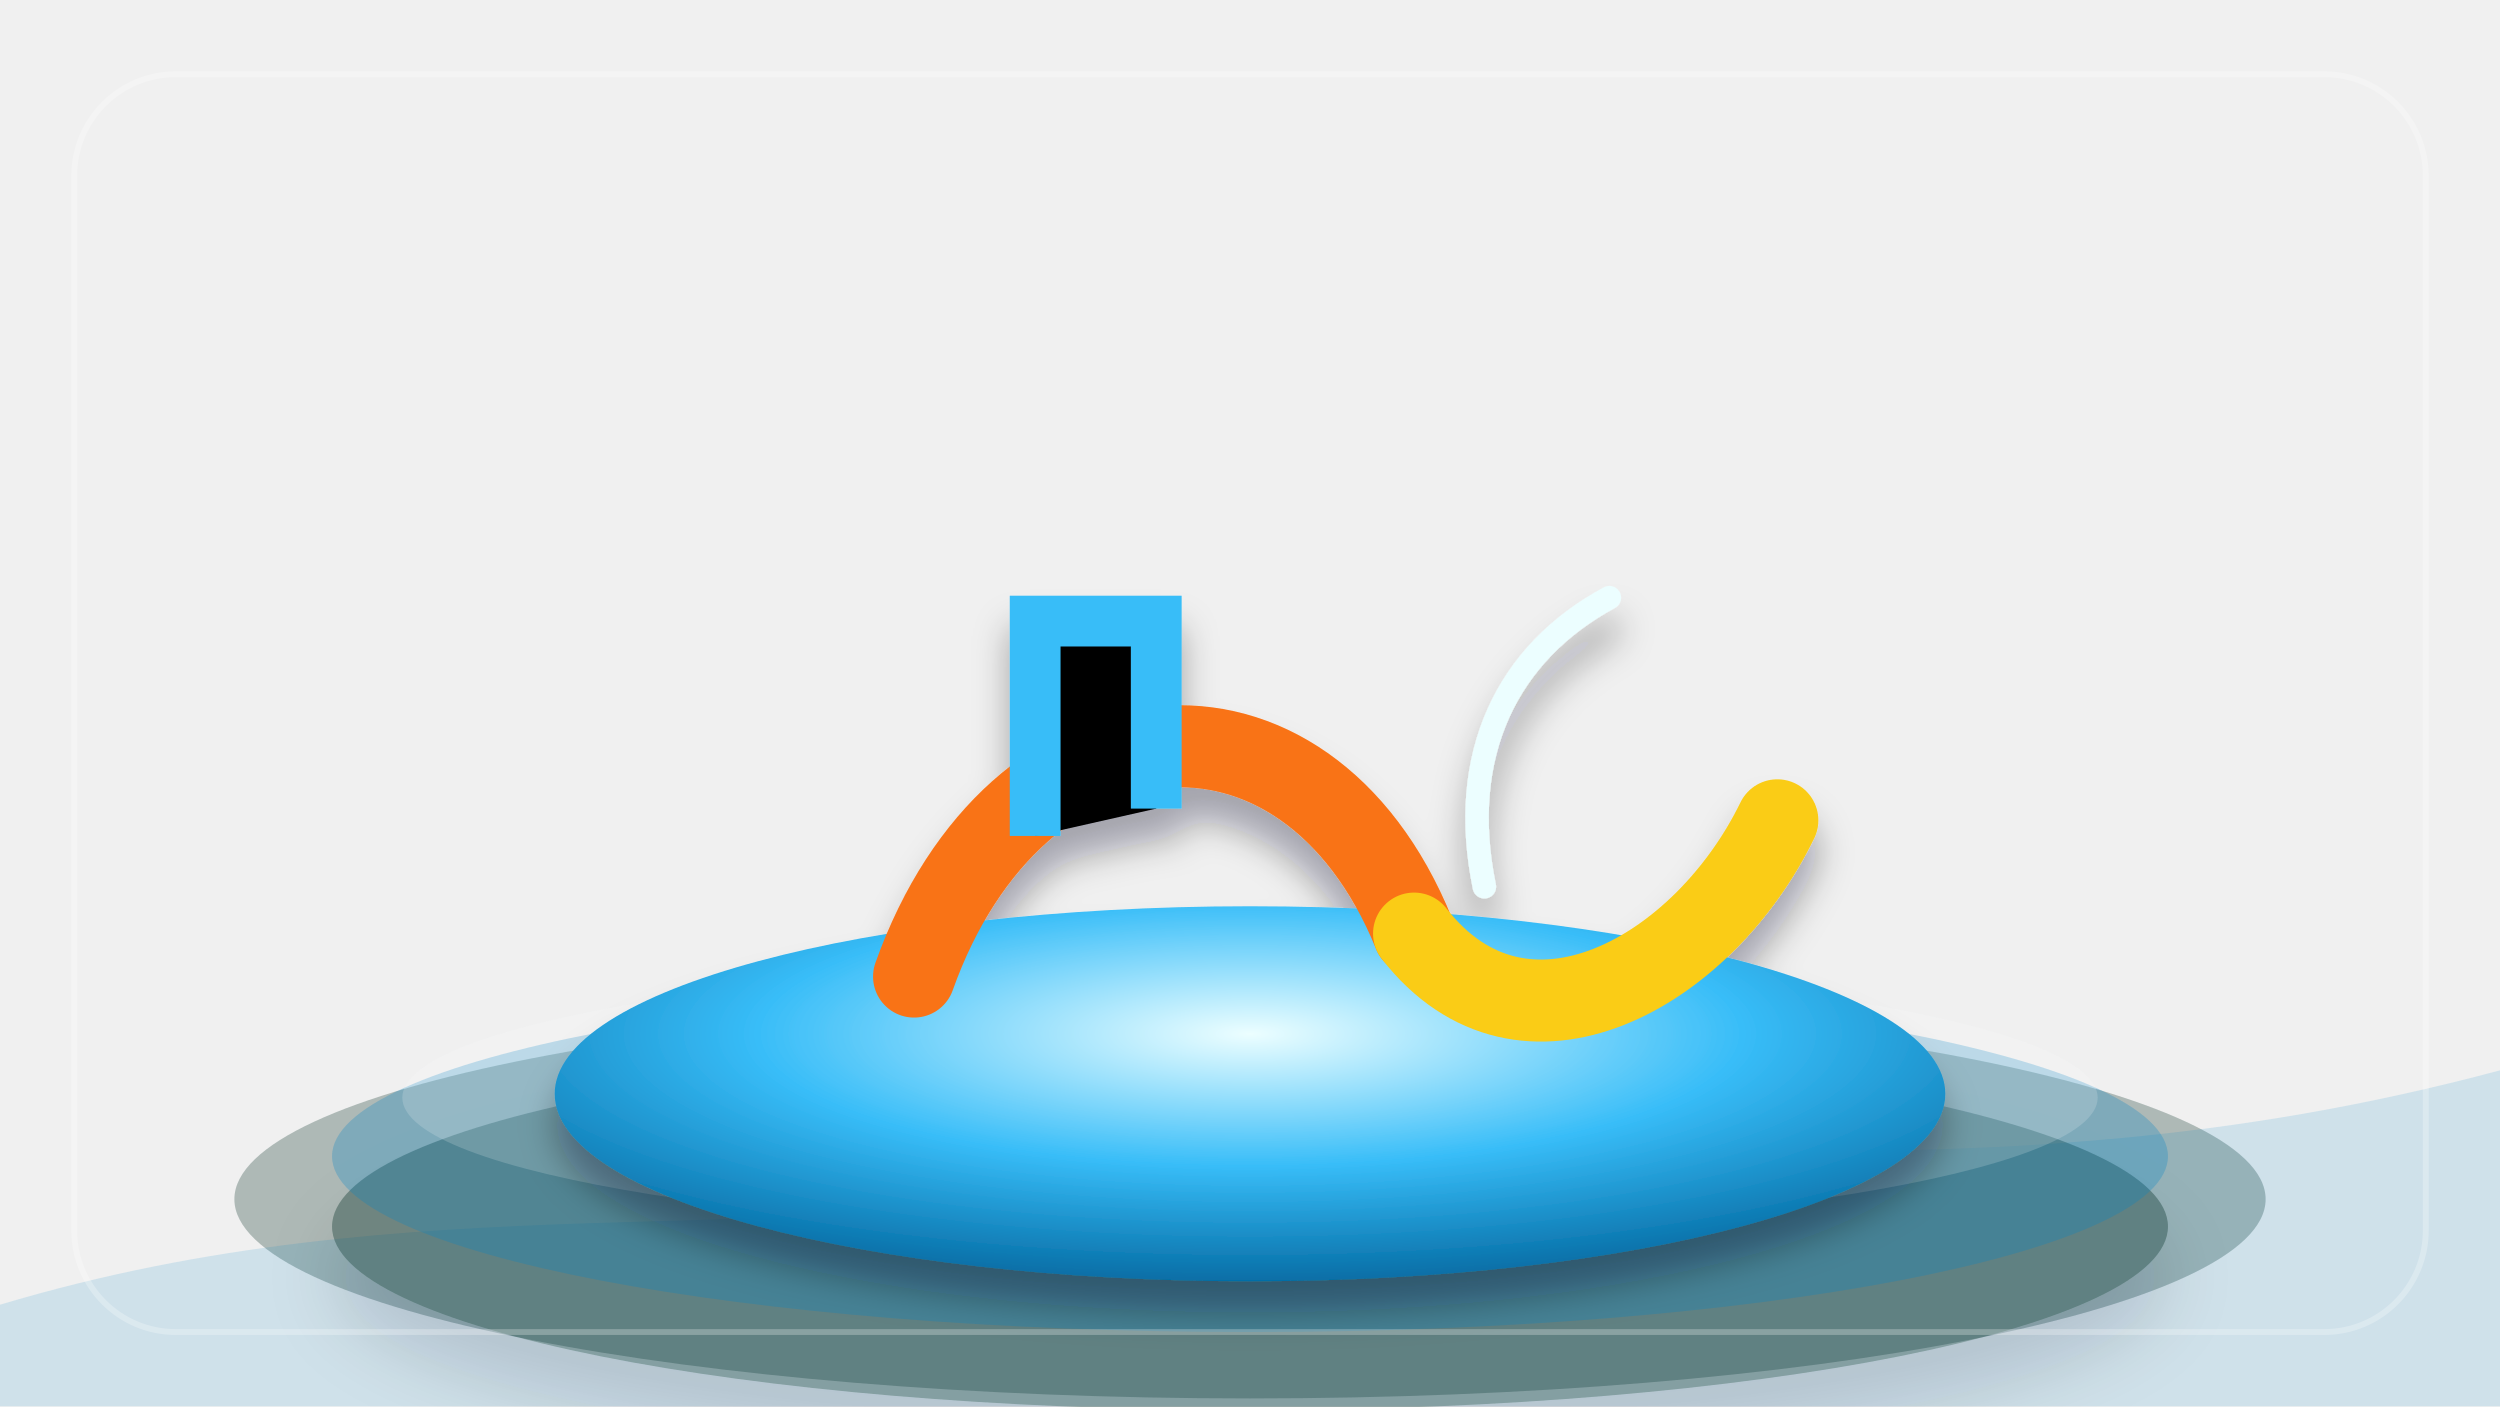
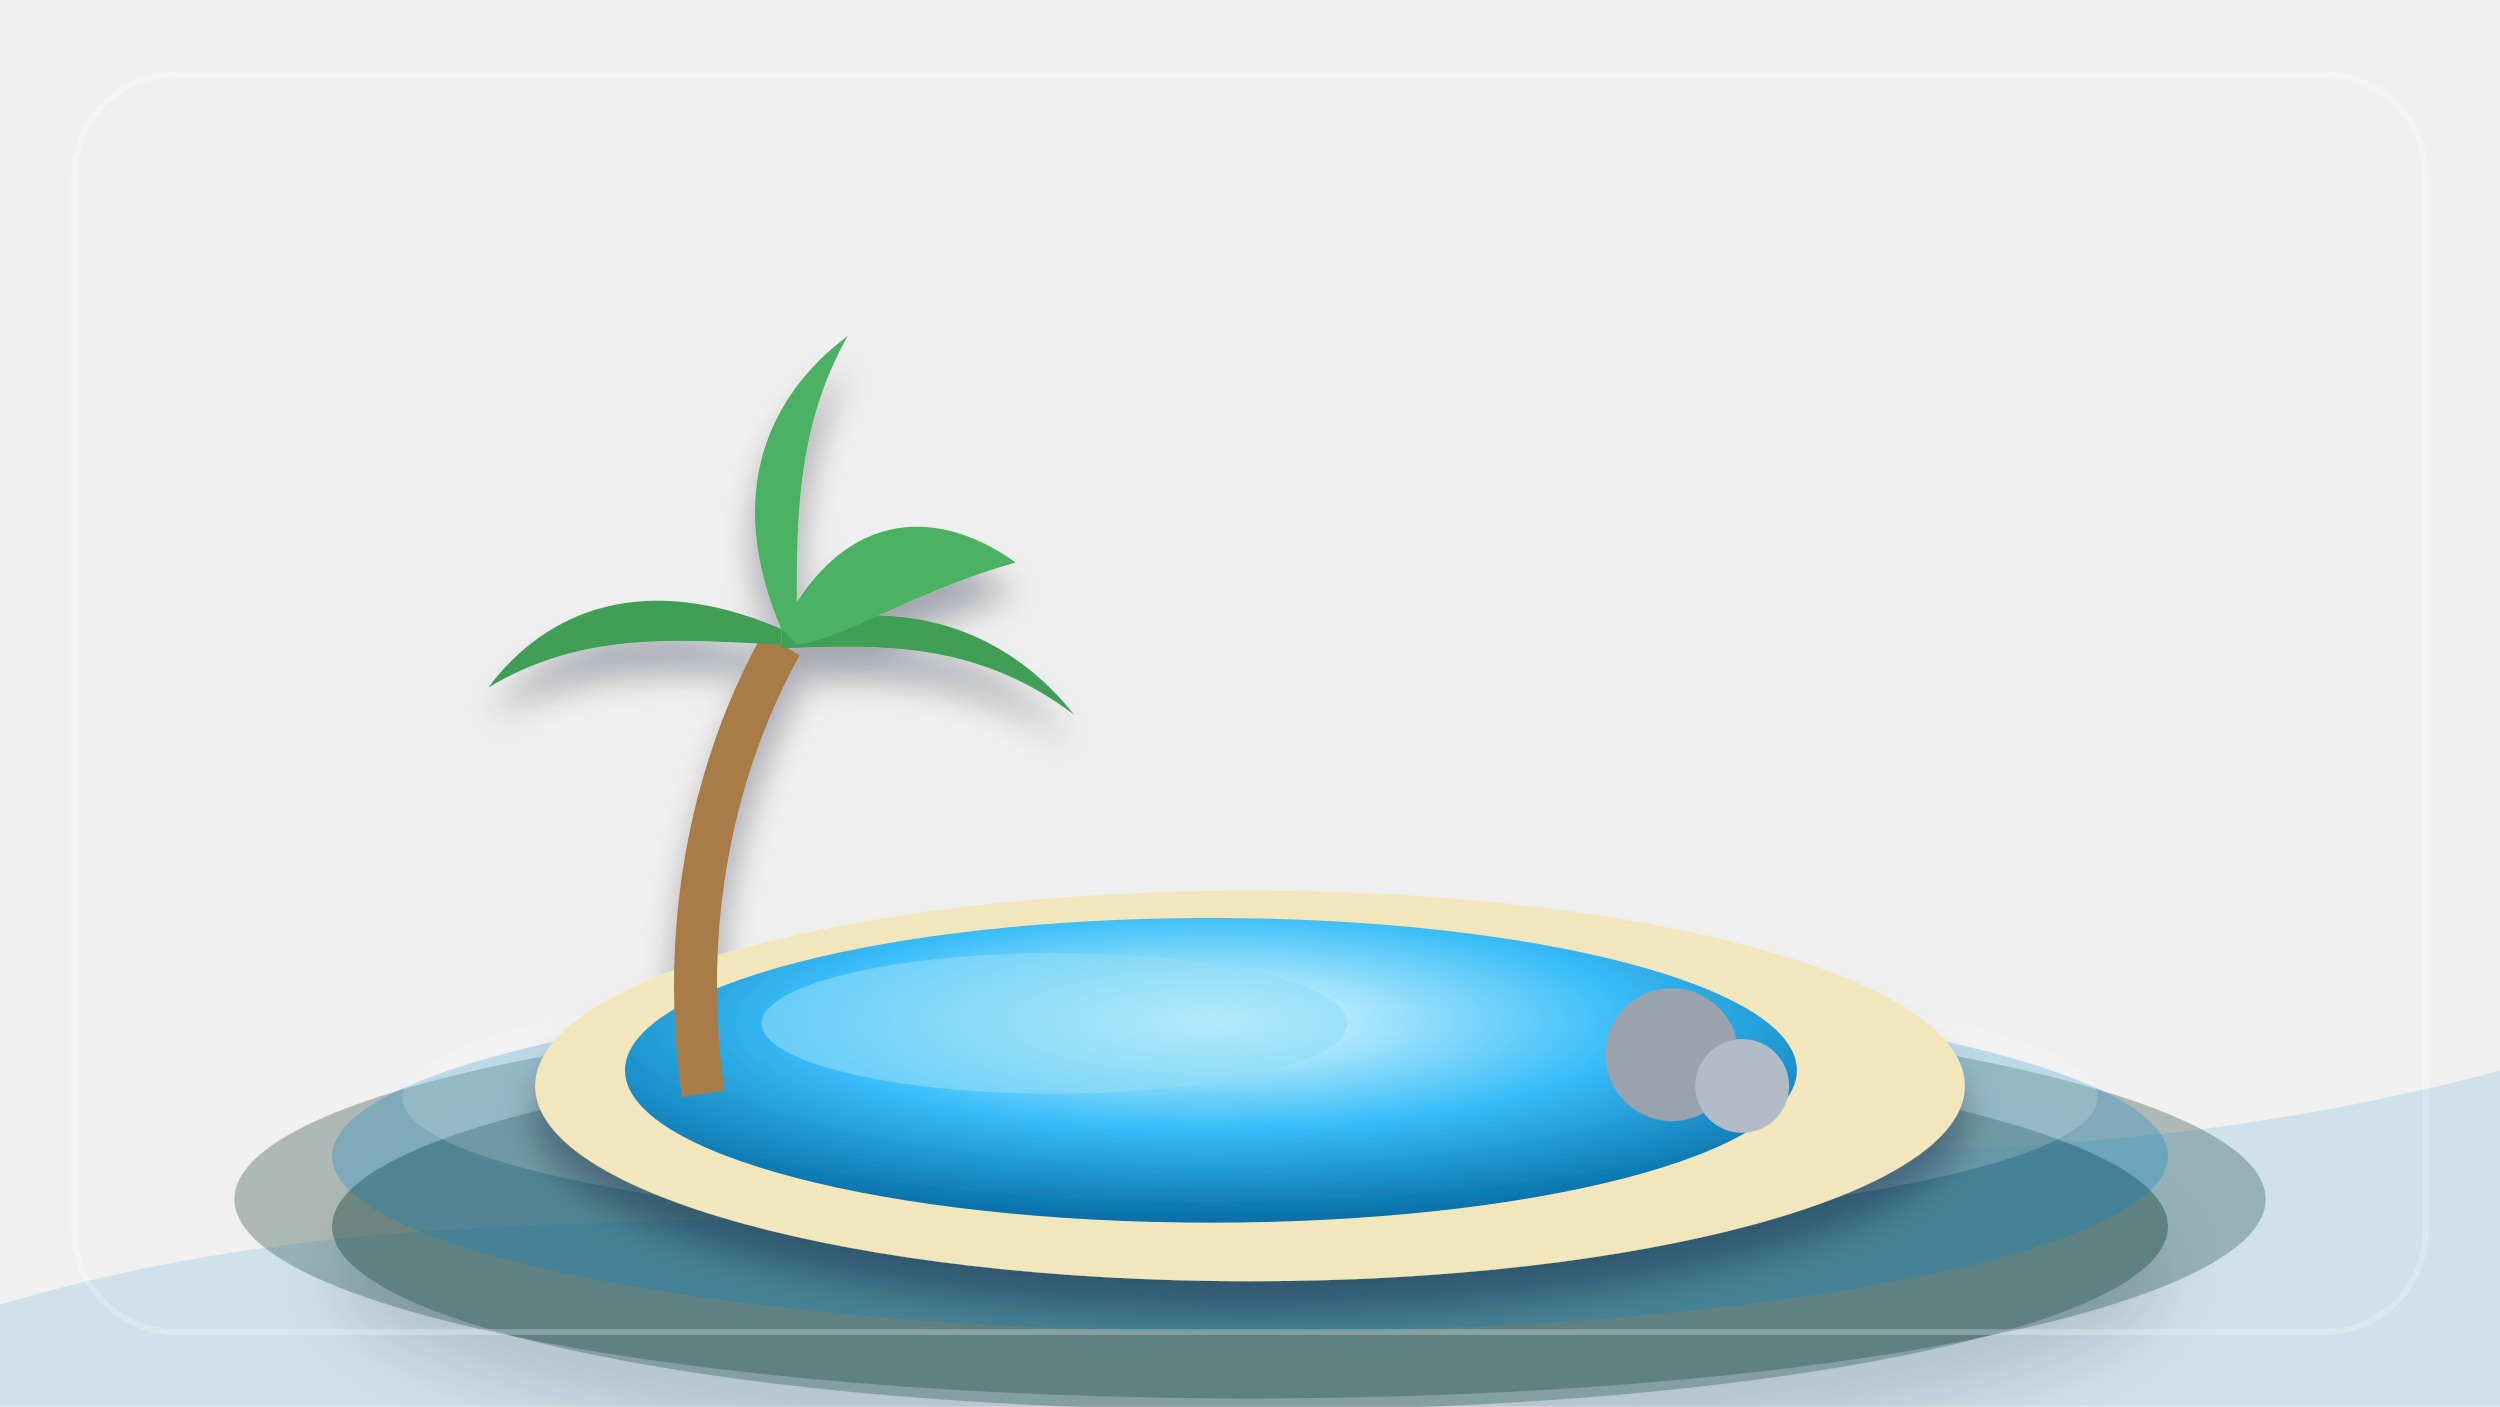
<svg xmlns="http://www.w3.org/2000/svg" viewBox="0 0 1280 720" role="img" aria-label="water_park marketplace render">
  <defs>
    <linearGradient id="front" x1="0" x2="1" y1="0" y2="1">
      <stop offset="0" stop-color="#f8fafc" />
      <stop offset="0.42" stop-color="#0284c7" />
      <stop offset="1" stop-color="#111827" />
    </linearGradient>
    <linearGradient id="roof" x1="0" x2="1" y1="0" y2="1">
      <stop offset="0" stop-color="#60a5fa" />
      <stop offset="0.5" stop-color="#0284c7" />
      <stop offset="1" stop-color="#0f172a" />
    </linearGradient>
    <linearGradient id="wood" x1="0" x2="1" y1="0" y2="1">
      <stop offset="0" stop-color="#f59e0b" />
      <stop offset="0.5" stop-color="#a16207" />
      <stop offset="1" stop-color="#451a03" />
    </linearGradient>
    <linearGradient id="stone" x1="0" x2="1" y1="0" y2="1">
      <stop offset="0" stop-color="#f8fafc" />
      <stop offset="0.48" stop-color="#cbd5e1" />
      <stop offset="1" stop-color="#64748b" />
    </linearGradient>
    <radialGradient id="water" cx="50%" cy="34%" r="68%">
      <stop offset="0" stop-color="#ecfeff" />
      <stop offset="0.52" stop-color="#38bdf8" />
      <stop offset="1" stop-color="#0369a1" />
    </radialGradient>
    <filter id="shadow" x="-40%" y="-40%" width="180%" height="180%">
      <feDropShadow dx="0" dy="26" stdDeviation="18" flood-color="#020617" flood-opacity="0.36" />
    </filter>
    <filter id="lift" x="-25%" y="-30%" width="150%" height="170%">
      <feDropShadow dx="0" dy="16" stdDeviation="9" flood-color="#020617" flood-opacity="0.32" />
    </filter>
    <filter id="glow" x="-70%" y="-70%" width="240%" height="240%">
      <feGaussianBlur stdDeviation="9" result="blur" />
      <feMerge>
        <feMergeNode in="blur" />
        <feMergeNode in="SourceGraphic" />
      </feMerge>
    </filter>
  </defs>
  <rect width="1280" height="720" fill="#ffffff" opacity="0.02" />
  <ellipse cx="640" cy="614" rx="520" ry="102" fill="#022c22" opacity="0.28" />
  <path d="M0 668 C214 604 392 642 598 604 C808 566 1004 622 1280 548 L1280 720 L0 720 Z" fill="#0284c7" opacity="0.14" />
  <ellipse cx="640" cy="628" rx="470" ry="94" fill="#022c22" opacity="0.36" filter="url(#shadow)" />
  <ellipse cx="640" cy="592" rx="470" ry="90" fill="#0284c7" opacity="0.28" />
  <ellipse cx="640" cy="562" rx="434" ry="70" fill="#f8fafc" opacity="0.18" />
  <g filter="url(#lift)">
-     <ellipse cx="640" cy="560" rx="356" ry="96" fill="url(#water)" />
-     <path d="M468 500 C520 354 668 340 724 478" fill="none" stroke="#f97316" stroke-width="42" stroke-linecap="round" />
-     <path d="M724 478 C780 550 872 498 910 420" fill="none" stroke="#facc15" stroke-width="42" stroke-linecap="round" />
-     <path d="M530 428 L530 318 L592 318 L592 414" stroke="#38bdf8" stroke-width="26" />
-     <path d="M760 454 C746 386 772 334 824 306" stroke="#ecfeff" stroke-width="12" fill="none" stroke-linecap="round" />
+     <ellipse cx="640" cy="556" rx="366" ry="100" fill="#f2e6bd" />
+     <ellipse cx="620" cy="548" rx="300" ry="78" fill="url(#water)" />
+     <ellipse cx="540" cy="524" rx="150" ry="36" fill="#8fdcf6" opacity="0.6" />
+     <circle cx="856" cy="540" r="34" fill="#9aa3ad" />
+     <circle cx="892" cy="556" r="24" fill="#b3bcc6" />
+     <path d="M360 560 C346 460 372 380 400 330" stroke="#a97c46" stroke-width="22" fill="none" />
+     <g transform="translate(400 322)">
+       <path d="M0 0 C-70 -30 -120 -10 -150 30 C-100 0 -50 6 0 8 Z" fill="#3f9e56" />
+       <path d="M0 0 C-30 -70 -6 -120 34 -150 C6 -100 8 -50 8 0 Z" fill="#4cb264" />
+       <path d="M0 0 C70 -20 120 6 150 44 C100 6 50 8 0 10 Z" fill="#3f9e56" />
+       <path d="M0 0 C34 -66 84 -60 120 -34 C70 -20 30 6 8 8 Z" fill="#4cb264" />
+     </g>
  </g>
  <rect x="38" y="38" width="1204" height="644" rx="52" fill="none" stroke="#ffffff" stroke-opacity="0.26" stroke-width="3" />
</svg>
